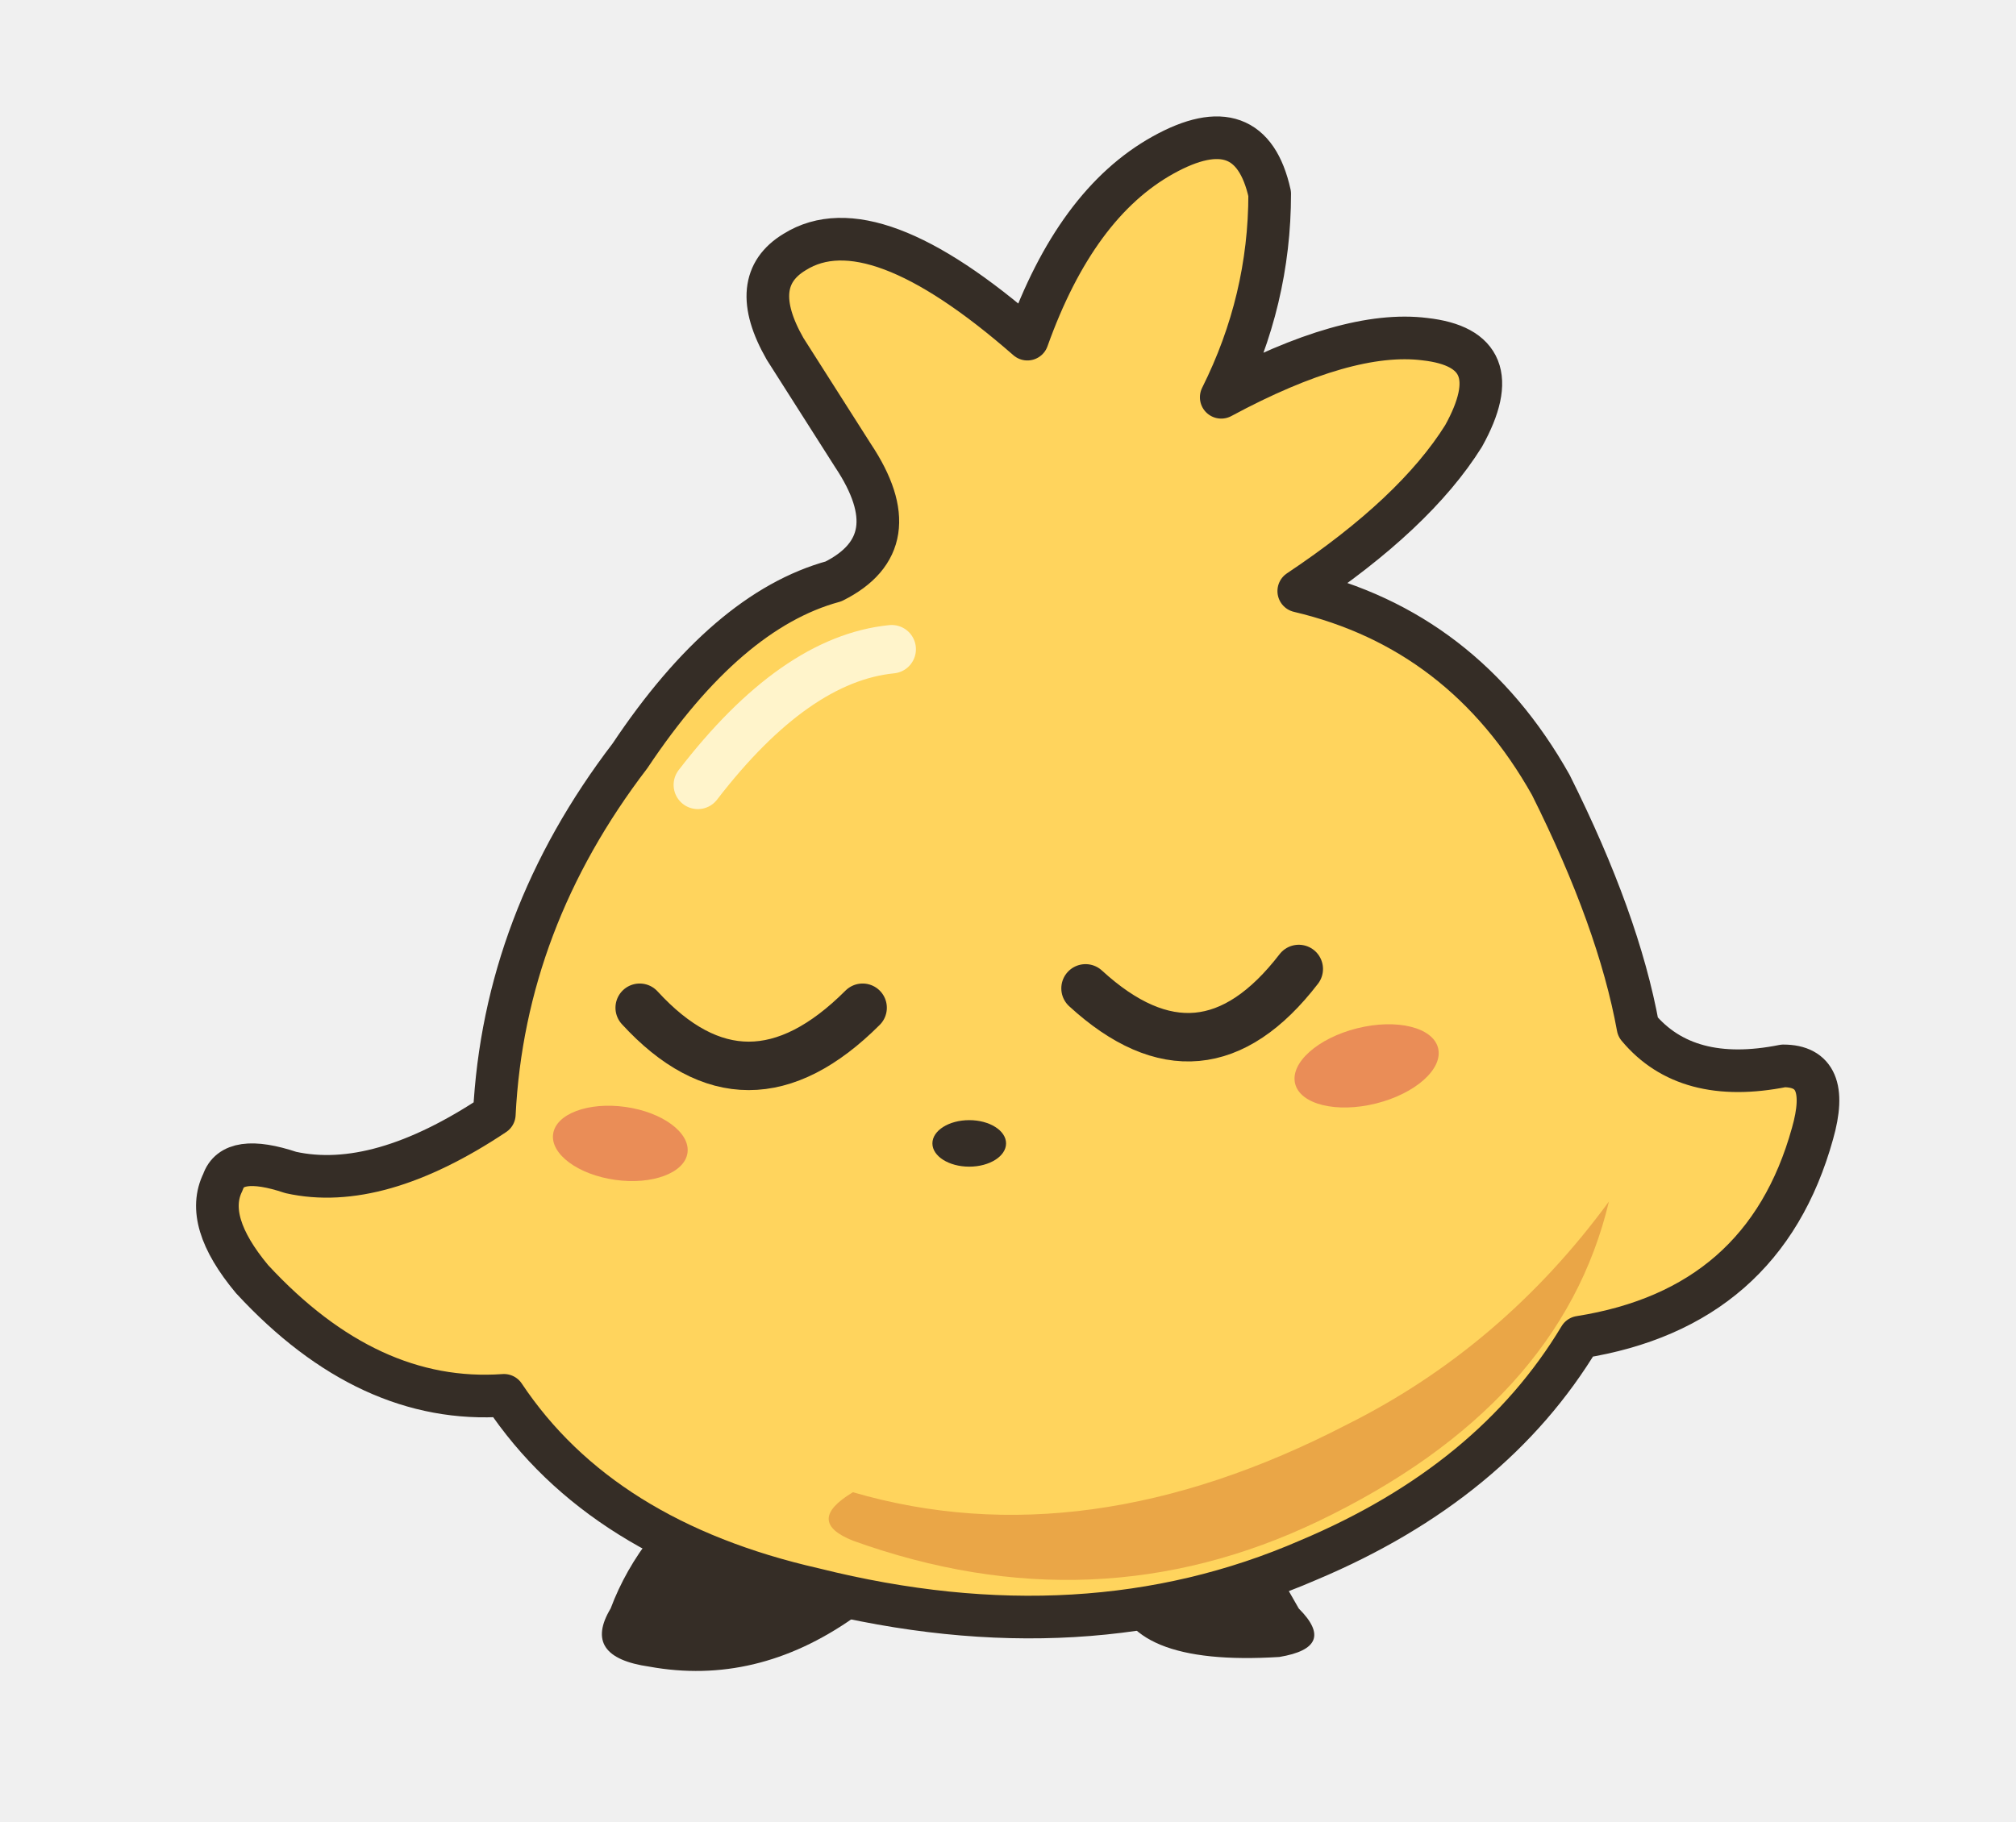
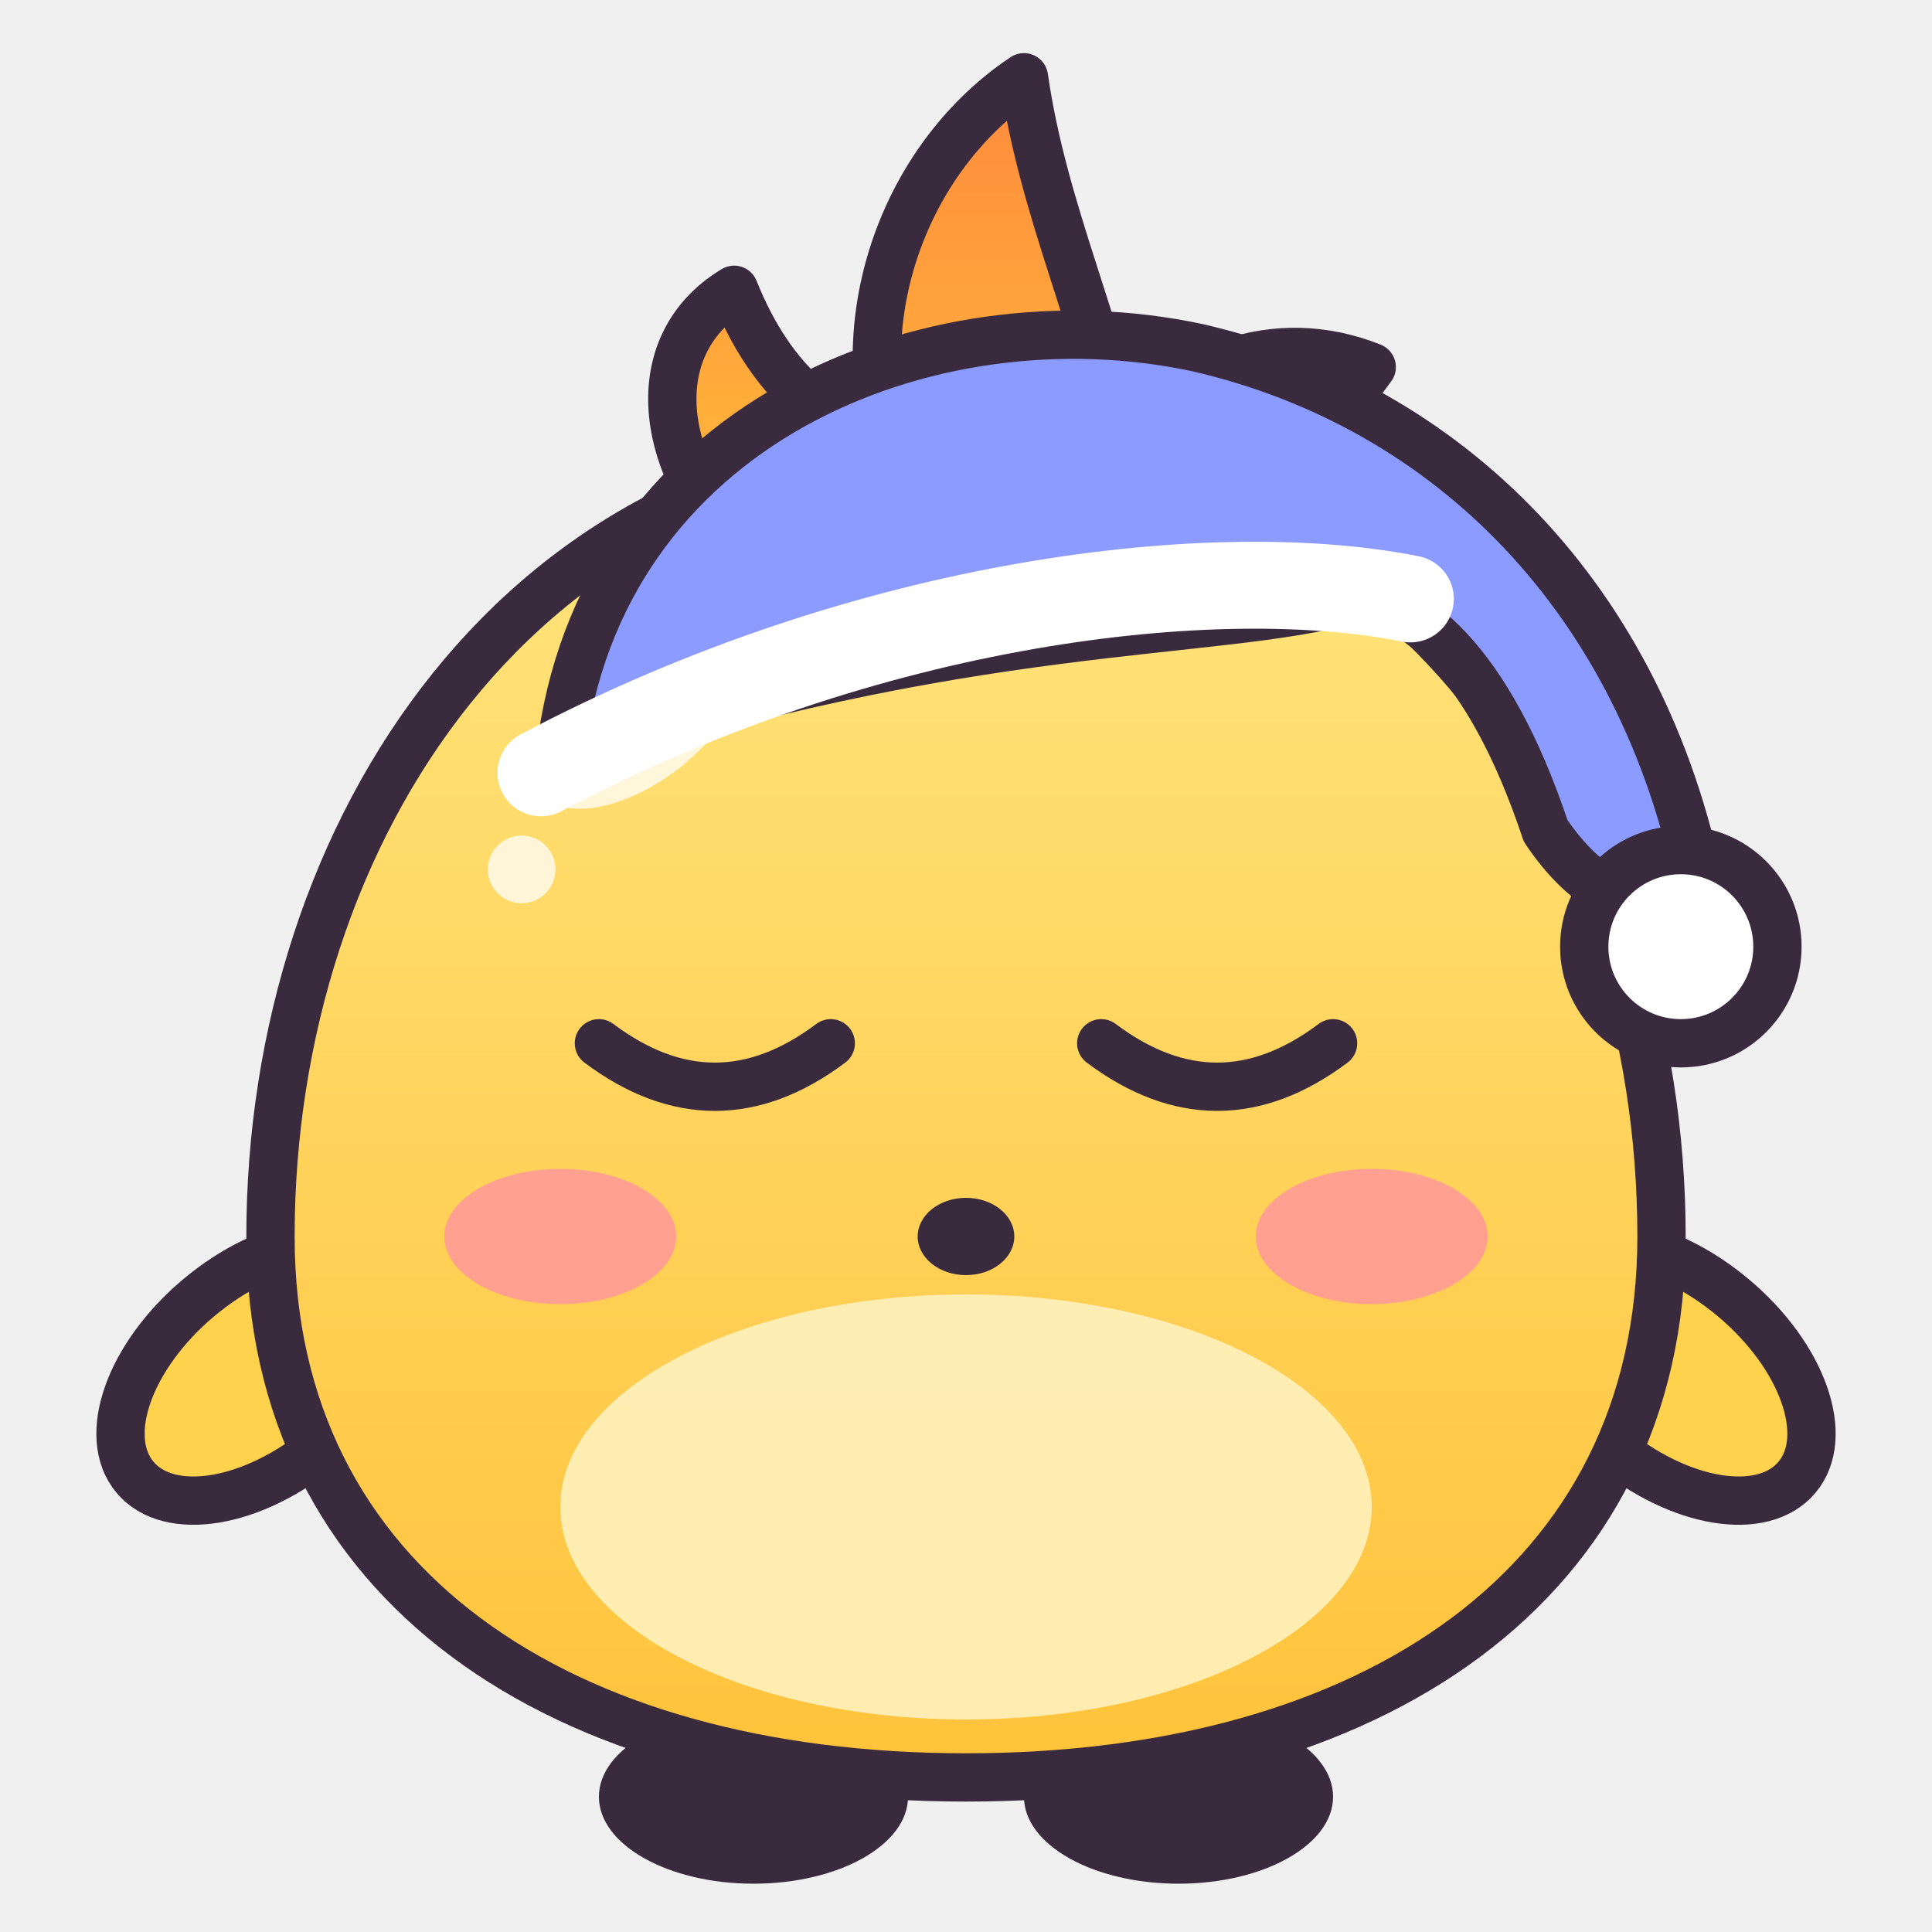
- <svg xmlns="http://www.w3.org/2000/svg" viewBox="0 0 208 188">
-   <path d="M74 152 Q66 158 63 166 Q60 171 67 172 Q78 174 88 167 L93 152 Z" fill="#352D26" />
-   <path d="M115 152 L115 164 Q116 172 132 171 Q138 170 134 166 L126 152 Z" fill="#352D26" />
-   <path d="M51 115 Q52 95 65 78 Q75 63 86 60 Q94 56 88 47 L81 36 Q77 29 82 26 Q90 21 106 35 Q111 21 120 16 Q129 11 131 20 Q131 31 126 41 Q139 34 147 35 Q156 36 151 45 Q146 53 134 61 Q151 65 160 81 Q167 95 169 106 Q174 112 184 110 Q189 110 187 117 Q182 135 163 138 Q154 153 135 161 Q112 171 84 164 Q62 159 52 144 Q38 145 26 132 Q21 126 23 122 Q24 119 30 121 Q39 123 51 115 Z" fill="#FFD45D" stroke="#352D26" stroke-width="4.4" stroke-linejoin="round" stroke-linecap="round" />
-   <path d="M88 154 Q112 161 139 147 Q155 139 166 124 Q161 145 136 157 Q113 168 88 159 Q83 157 88 154 Z" fill="#EAA647" />
-   <path d="M72 81 Q82 68 92 67" fill="none" stroke="#FFF4CB" stroke-width="5" stroke-linejoin="round" stroke-linecap="round" />
-   <path d="M66 104 Q77 116 89 104 M112 102 Q124 113 134 100" fill="none" stroke="#352D26" stroke-width="5" stroke-linejoin="round" stroke-linecap="round" />
-   <ellipse cx="64" cy="118" rx="7" ry="3.8" fill="#EA8D57" transform="rotate(8 64 118)" />
-   <ellipse cx="141" cy="110" rx="7.6" ry="4" fill="#EA8D57" transform="rotate(-14 141 110)" />
-   <ellipse cx="100" cy="118" rx="3.8" ry="2.4" fill="#352D26" transform="" />
+ <svg xmlns="http://www.w3.org/2000/svg" viewBox="0 0 200 200">
+   <defs>
+     <linearGradient id="b" x1="0" y1="0" x2="0" y2="1">
+       <stop offset="0" stop-color="#FFE680" />
+       <stop offset="1" stop-color="#FFC23A" />
+     </linearGradient>
+     <linearGradient id="c" x1="0" y1="0" x2="0" y2="1">
+       <stop offset="0" stop-color="#FF8A3D" />
+       <stop offset="1" stop-color="#FFC23A" />
+     </linearGradient>
+   </defs>
+   <ellipse cx="78" cy="186" rx="16" ry="9" fill="#3A2A3E" />
+   <ellipse cx="122" cy="186" rx="16" ry="9" fill="#3A2A3E" />
+   <ellipse cx="27" cy="142" rx="10" ry="17" transform="rotate(50 27 142)" fill="#FFD24D" stroke="#3A2A3E" stroke-width="5" />
+   <ellipse cx="173" cy="142" rx="10" ry="17" transform="rotate(-50 173 142)" fill="#FFD24D" stroke="#3A2A3E" stroke-width="5" />
+   <path d="M80 60 C68 50 66 36 76 30 C80 40 86 44 92 46 C88 32 94 16 106 8 C108 22 114 34 116 46 C122 38 132 34 142 38 C136 46 130 56 124 62 Z" fill="url(#c)" stroke="#3A2A3E" stroke-width="5" stroke-linecap="round" stroke-linejoin="round" />
+   <path d="M100 46 C146 46 172 86 172 128 C172 164 142 184 100 184 C58 184 28 164 28 128 C28 86 54 46 100 46 Z" fill="url(#b)" stroke="#3A2A3E" stroke-width="5" />
+   <ellipse cx="100" cy="156" rx="42" ry="22" fill="#FFF3C4" opacity=".85" />
+   <ellipse cx="66" cy="74" rx="13" ry="7" transform="rotate(-38 66 74)" fill="#fff" opacity=".75" />
+   <circle cx="54" cy="90" r="3.5" fill="#fff" opacity=".75" />
+   <ellipse cx="58" cy="128" rx="12" ry="7" fill="#FF8FA3" opacity=".75" />
+   <ellipse cx="142" cy="128" rx="12" ry="7" fill="#FF8FA3" opacity=".75" />
+   <path d="M62 108 Q74 117 86 108 M114 108 Q126 117 138 108" fill="none" stroke="#3A2A3E" stroke-width="5" stroke-linecap="round" stroke-linejoin="round" />
+   <ellipse cx="100" cy="128" rx="5" ry="4" fill="#3A2A3E" />
+   <path d="M58 78 C62 44 96 30 124 36 C150 42 170 62 176 92 C170 96 164 92 160 86 C154 68 146 62 140 62 C126 66 100 64 58 78 Z" fill="#8C9BFF" stroke="#3A2A3E" stroke-width="5" stroke-linecap="round" stroke-linejoin="round" />
+   <path d="M56 80 C90 62 126 58 146 62" fill="none" stroke="#fff" stroke-width="9" stroke-linecap="round" />
+   <circle cx="174" cy="98" r="10" fill="#fff" stroke="#3A2A3E" stroke-width="5" />
</svg>
